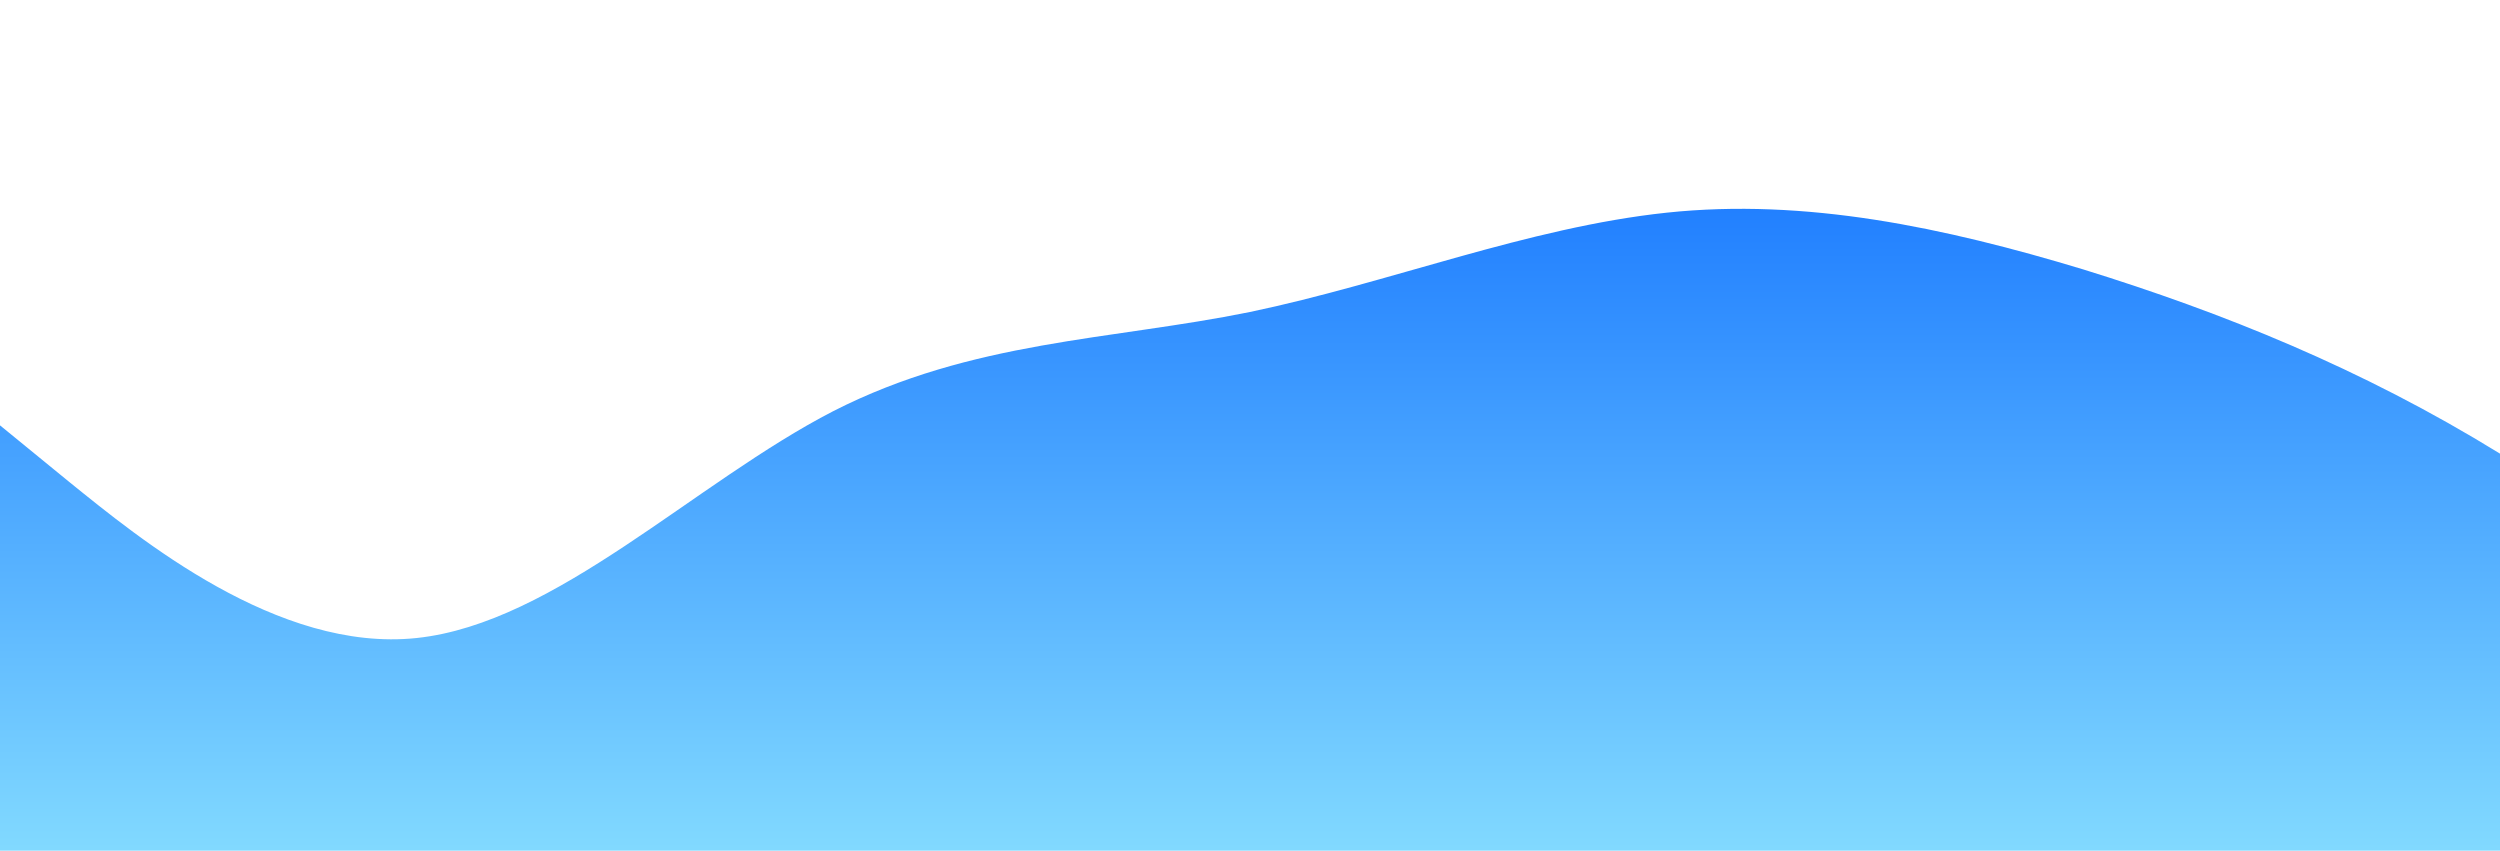
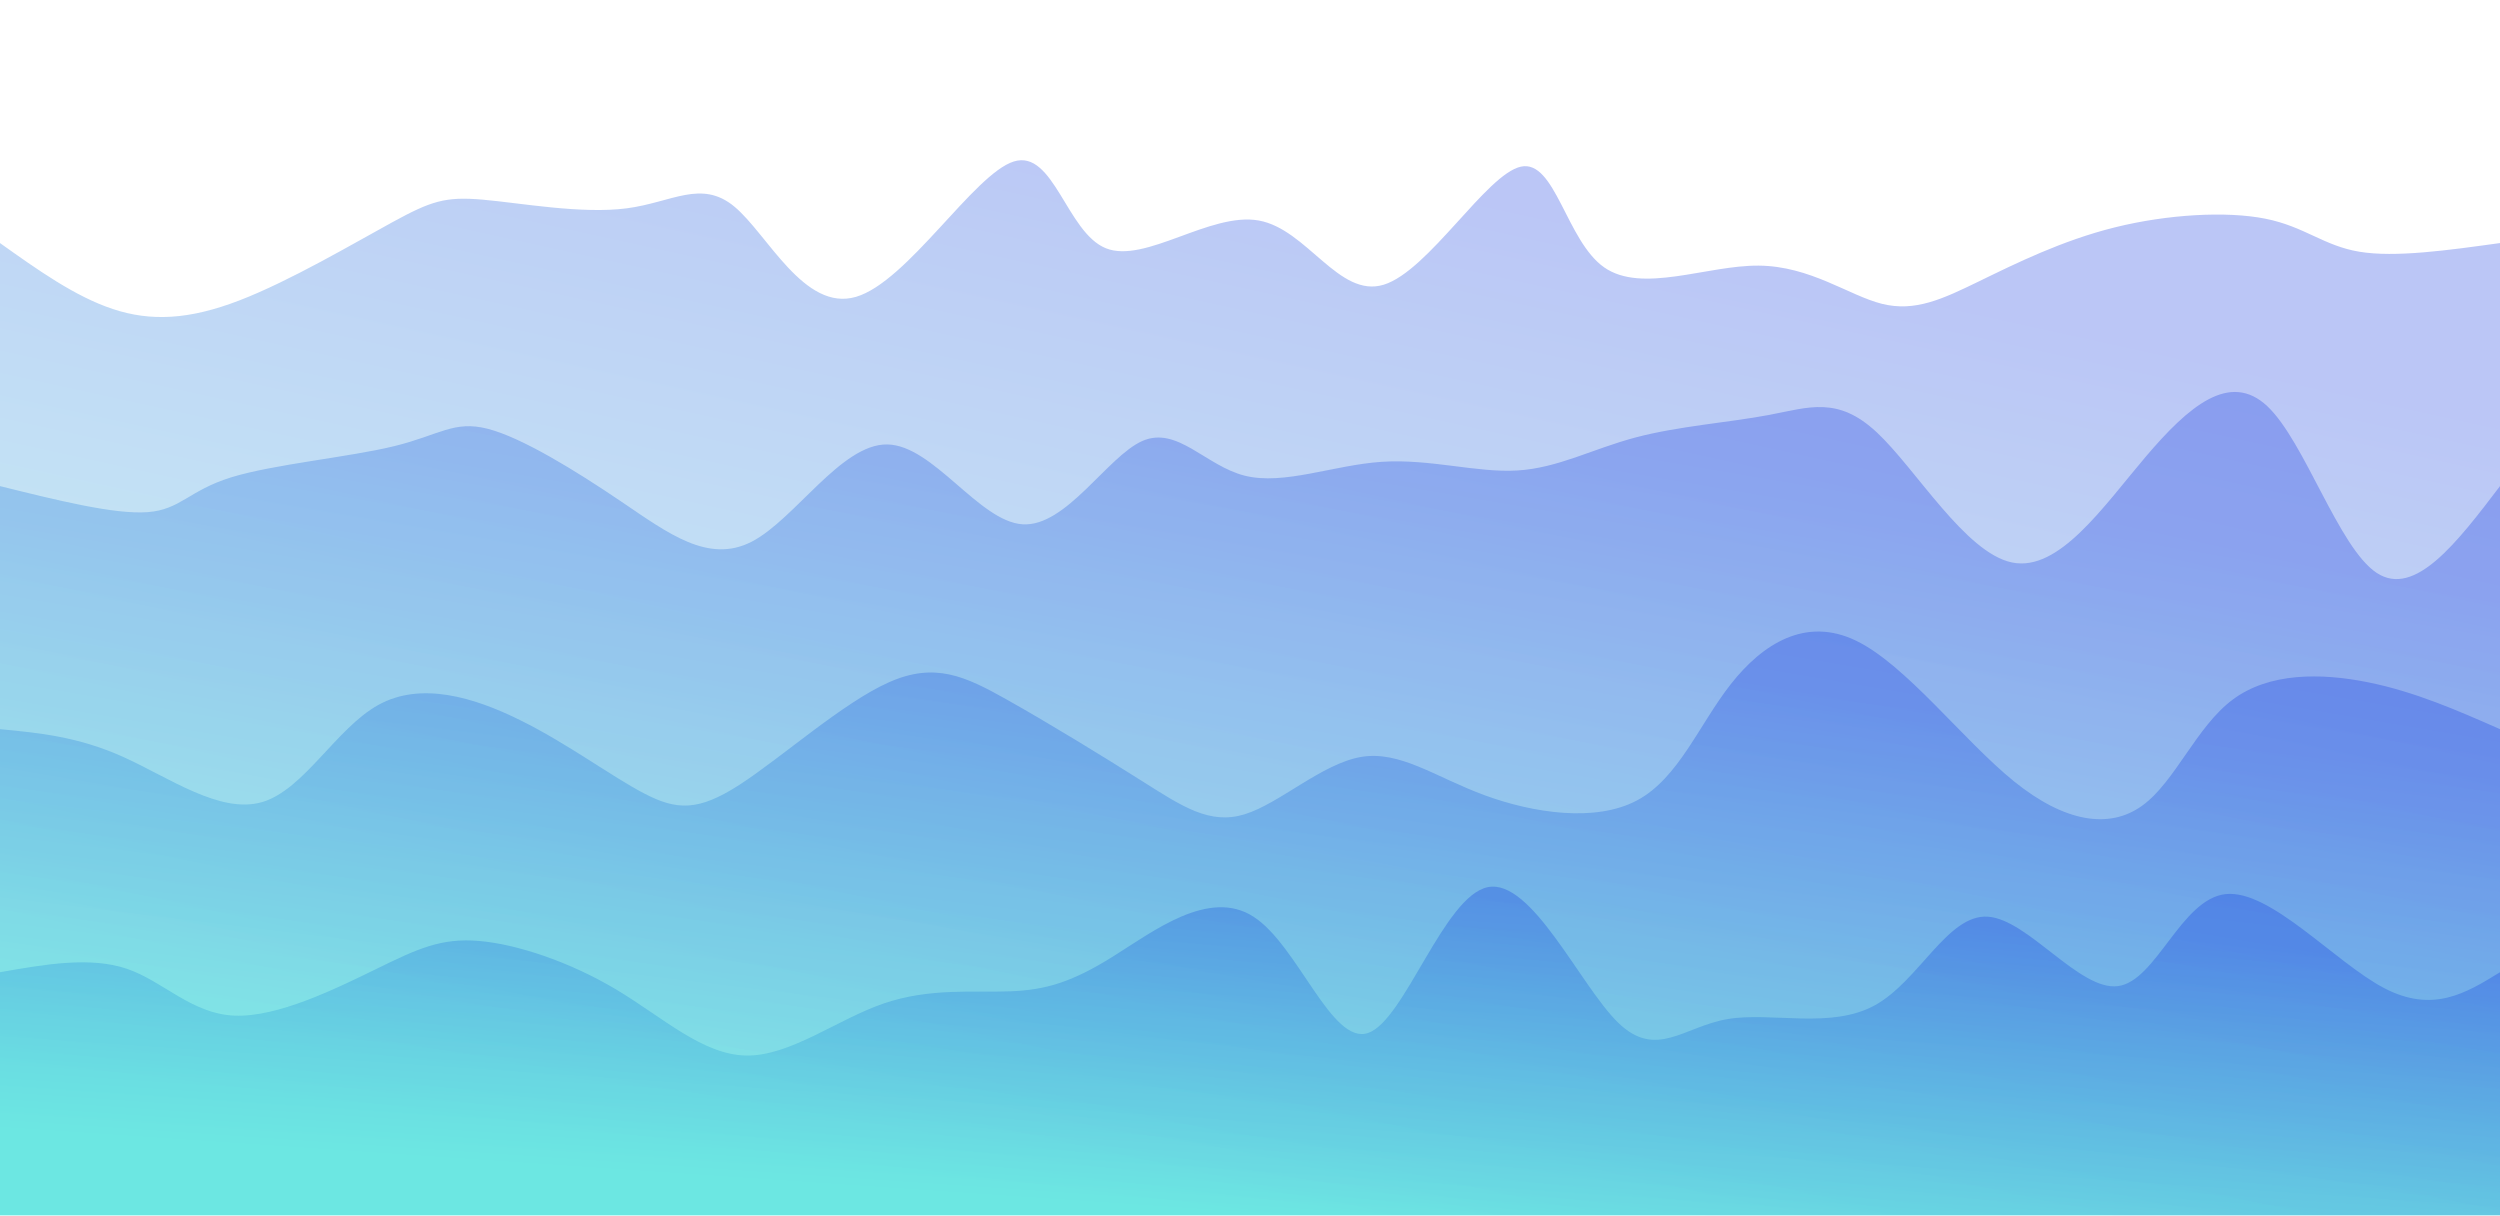
- <svg xmlns="http://www.w3.org/2000/svg" id="wave" style="transform:rotate(0deg); transition: 0.3s" viewBox="0 0 1440 490" version="1.1">
+ <svg xmlns="http://www.w3.org/2000/svg" width="100%" height="100%" id="svg" viewBox="0 0 1440 700" class="transition duration-300 ease-in-out delay-150">
+   <style>
+           .path-0{
+             animation:pathAnim-0 4s;
+             animation-timing-function: linear;
+             animation-iteration-count: infinite;
+           }
+           @keyframes pathAnim-0{
+             0%{
+               d: path("M 0,700 C 0,700 0,140 0,140 C 21.605,155.391 43.21,170.781 65,178 C 86.79,185.219 108.767,184.265 138,173 C 167.233,161.735 203.724,140.157 226,128 C 248.276,115.843 256.337,113.107 278,115 C 299.663,116.893 334.926,123.416 361,120 C 387.074,116.584 403.958,103.228 423,119 C 442.042,134.772 463.242,179.67 493,171 C 522.758,162.33 561.075,100.09 584,93 C 606.925,85.91 614.459,133.97 637,143 C 659.541,152.03 697.089,122.031 725,127 C 752.911,131.969 771.187,171.907 797,164 C 822.813,156.093 856.164,100.342 876,96 C 895.836,91.658 902.155,138.724 924,154 C 945.845,169.276 983.214,152.76 1013,153 C 1042.786,153.24 1064.988,170.234 1084,175 C 1103.012,179.766 1118.835,172.302 1140,162 C 1161.165,151.698 1187.673,138.558 1218,131 C 1248.327,123.442 1282.473,121.465 1305,126 C 1327.527,130.535 1338.436,141.581 1359,145 C 1379.564,148.419 1409.782,144.209 1440,140 C 1440,140 1440,700 1440,700 Z");
+             }
+             25%{
+               d: path("M 0,700 C 0,700 0,140 0,140 C 30.391,116.138 60.782,92.275 84,93 C 107.218,93.725 123.263,119.036 148,124 C 172.737,128.964 206.166,113.581 228,107 C 249.834,100.419 260.071,102.64 277,117 C 293.929,131.36 317.548,157.858 349,154 C 380.452,150.142 419.735,115.927 443,101 C 466.265,86.073 473.511,90.435 493,102 C 512.489,113.565 544.221,132.333 576,141 C 607.779,149.667 639.606,148.233 661,154 C 682.394,159.767 693.354,172.734 717,158 C 740.646,143.266 776.977,100.829 802,90 C 827.023,79.171 840.74,99.948 863,112 C 885.26,124.052 916.065,127.379 943,147 C 969.935,166.621 993.001,202.537 1012,183 C 1030.999,163.463 1045.93,88.472 1068,95 C 1090.07,101.528 1119.278,189.575 1145,189 C 1170.722,188.425 1192.956,99.227 1215,92 C 1237.044,84.773 1258.896,159.516 1283,176 C 1307.104,192.484 1333.458,150.71 1360,135 C 1386.542,119.29 1413.271,129.645 1440,140 C 1440,140 1440,700 1440,700 Z");
+             }
+             50%{
+               d: path("M 0,700 C 0,700 0,140 0,140 C 19.505,121.285 39.011,102.571 61,110 C 82.989,117.429 107.462,151.002 135,163 C 162.538,174.998 193.142,165.422 219,157 C 244.858,148.578 265.971,141.308 288,137 C 310.029,132.692 332.975,131.344 358,128 C 383.025,124.656 410.13,119.317 437,112 C 463.87,104.683 490.504,95.387 513,113 C 535.496,130.613 553.855,175.134 574,187 C 594.145,198.866 616.078,178.076 640,153 C 663.922,127.924 689.834,98.56 714,100 C 738.166,101.44 760.585,133.683 782,144 C 803.415,154.317 823.826,142.709 853,154 C 882.174,165.291 920.111,199.479 948,189 C 975.889,178.521 993.729,123.373 1011,102 C 1028.271,80.627 1044.973,93.03 1068,100 C 1091.027,106.97 1120.38,108.509 1151,126 C 1181.62,143.491 1213.506,176.936 1235,171 C 1256.494,165.064 1267.594,119.748 1291,117 C 1314.406,114.252 1350.116,154.072 1377,165 C 1403.884,175.928 1421.942,157.964 1440,140 C 1440,140 1440,700 1440,700 Z");
+             }
+             75%{
+               d: path("M 0,700 C 0,700 0,140 0,140 C 27.7,128.131 55.399,116.262 80,116 C 104.601,115.738 126.102,127.082 150,148 C 173.898,168.918 200.191,199.41 227,188 C 253.809,176.59 281.134,123.278 299,113 C 316.866,102.722 325.272,135.478 346,145 C 366.728,154.522 399.777,140.81 429,143 C 458.223,145.19 483.62,163.281 506,160 C 528.38,156.719 547.742,132.065 571,119 C 594.258,105.935 621.414,104.46 645,114 C 668.586,123.54 688.604,144.095 712,134 C 735.396,123.905 762.17,83.161 785,91 C 807.83,98.839 826.718,155.262 854,172 C 881.282,188.738 916.96,165.789 942,149 C 967.04,132.211 981.444,121.58 1006,132 C 1030.556,142.42 1065.264,173.89 1088,174 C 1110.736,174.11 1121.501,142.858 1141,142 C 1160.499,141.142 1188.732,170.677 1212,166 C 1235.268,161.323 1253.572,122.433 1283,117 C 1312.428,111.567 1352.979,139.591 1381,149 C 1409.021,158.409 1424.51,149.205 1440,140 C 1440,140 1440,700 1440,700 Z");
+             }
+             100%{
+               d: path("M 0,700 C 0,700 0,140 0,140 C 21.605,155.391 43.21,170.781 65,178 C 86.79,185.219 108.767,184.265 138,173 C 167.233,161.735 203.724,140.157 226,128 C 248.276,115.843 256.337,113.107 278,115 C 299.663,116.893 334.926,123.416 361,120 C 387.074,116.584 403.958,103.228 423,119 C 442.042,134.772 463.242,179.67 493,171 C 522.758,162.33 561.075,100.09 584,93 C 606.925,85.91 614.459,133.97 637,143 C 659.541,152.03 697.089,122.031 725,127 C 752.911,131.969 771.187,171.907 797,164 C 822.813,156.093 856.164,100.342 876,96 C 895.836,91.658 902.155,138.724 924,154 C 945.845,169.276 983.214,152.76 1013,153 C 1042.786,153.24 1064.988,170.234 1084,175 C 1103.012,179.766 1118.835,172.302 1140,162 C 1161.165,151.698 1187.673,138.558 1218,131 C 1248.327,123.442 1282.473,121.465 1305,126 C 1327.527,130.535 1338.436,141.581 1359,145 C 1379.564,148.419 1409.782,144.209 1440,140 C 1440,140 1440,700 1440,700 Z");
+             }
+           }</style>
  <defs>
-     <linearGradient id="sw-gradient-0" x1="0" x2="0" y1="1" y2="0">
-       <stop stop-color="rgba(129.084, 217.033, 255, 1)" offset="0%" />
-       <stop stop-color="rgba(11, 107.029, 255, 1)" offset="100%" />
+     <linearGradient id="gradient" x1="73%" y1="6%" x2="27%" y2="94%">
+       <stop offset="5%" stop-color="#002bdc44" />
+       <stop offset="95%" stop-color="#32ded444" />
    </linearGradient>
  </defs>
-   <path style="transform:translate(0, 0px); opacity:1" fill="url(#sw-gradient-0)" d="M0,245L40,277.7C80,310,160,376,240,367.5C320,359,400,278,480,236.8C560,196,640,196,720,179.7C800,163,880,131,960,122.5C1040,114,1120,131,1200,155.2C1280,180,1360,212,1440,261.3C1520,310,1600,376,1680,359.3C1760,343,1840,245,1920,212.3C2000,180,2080,212,2160,212.3C2240,212,2320,180,2400,155.2C2480,131,2560,114,2640,147C2720,180,2800,261,2880,245C2960,229,3040,114,3120,65.3C3200,16,3280,33,3360,49C3440,65,3520,82,3600,98C3680,114,3760,131,3840,179.7C3920,229,4000,310,4080,334.8C4160,359,4240,327,4320,277.7C4400,229,4480,163,4560,163.3C4640,163,4720,229,4800,285.8C4880,343,4960,392,5040,343C5120,294,5200,147,5280,138.8C5360,131,5440,261,5520,318.5C5600,376,5680,359,5720,351.2L5760,343L5760,490L5720,490C5680,490,5600,490,5520,490C5440,490,5360,490,5280,490C5200,490,5120,490,5040,490C4960,490,4880,490,4800,490C4720,490,4640,490,4560,490C4480,490,4400,490,4320,490C4240,490,4160,490,4080,490C4000,490,3920,490,3840,490C3760,490,3680,490,3600,490C3520,490,3440,490,3360,490C3280,490,3200,490,3120,490C3040,490,2960,490,2880,490C2800,490,2720,490,2640,490C2560,490,2480,490,2400,490C2320,490,2240,490,2160,490C2080,490,2000,490,1920,490C1840,490,1760,490,1680,490C1600,490,1520,490,1440,490C1360,490,1280,490,1200,490C1120,490,1040,490,960,490C880,490,800,490,720,490C640,490,560,490,480,490C400,490,320,490,240,490C160,490,80,490,40,490L0,490Z" />
+   <path d="M 0,700 C 0,700 0,140 0,140 C 21.605,155.391 43.21,170.781 65,178 C 86.79,185.219 108.767,184.265 138,173 C 167.233,161.735 203.724,140.157 226,128 C 248.276,115.843 256.337,113.107 278,115 C 299.663,116.893 334.926,123.416 361,120 C 387.074,116.584 403.958,103.228 423,119 C 442.042,134.772 463.242,179.67 493,171 C 522.758,162.33 561.075,100.09 584,93 C 606.925,85.91 614.459,133.97 637,143 C 659.541,152.03 697.089,122.031 725,127 C 752.911,131.969 771.187,171.907 797,164 C 822.813,156.093 856.164,100.342 876,96 C 895.836,91.658 902.155,138.724 924,154 C 945.845,169.276 983.214,152.76 1013,153 C 1042.786,153.24 1064.988,170.234 1084,175 C 1103.012,179.766 1118.835,172.302 1140,162 C 1161.165,151.698 1187.673,138.558 1218,131 C 1248.327,123.442 1282.473,121.465 1305,126 C 1327.527,130.535 1338.436,141.581 1359,145 C 1379.564,148.419 1409.782,144.209 1440,140 C 1440,140 1440,700 1440,700 Z" stroke="none" stroke-width="0" fill="url(#gradient)" class="transition-all duration-300 ease-in-out delay-150 path-0" />
+   <style>
+           .path-1{
+             animation:pathAnim-1 4s;
+             animation-timing-function: linear;
+             animation-iteration-count: infinite;
+           }
+           @keyframes pathAnim-1{
+             0%{
+               d: path("M 0,700 C 0,700 0,280 0,280 C 33.036,288.207 66.072,296.413 85,295 C 103.928,293.587 108.747,282.554 133,275 C 157.253,267.446 200.941,263.372 227,257 C 253.059,250.628 261.489,241.96 281,247 C 300.511,252.04 331.103,270.79 358,289 C 384.897,307.21 408.099,324.881 433,312 C 457.901,299.119 484.501,255.687 511,256 C 537.499,256.313 563.897,300.373 589,302 C 614.103,303.627 637.909,262.821 658,254 C 678.091,245.179 694.465,268.341 717,274 C 739.535,279.659 768.232,267.813 796,266 C 823.768,264.187 850.608,272.407 874,271 C 897.392,269.593 917.337,258.561 942,252 C 966.663,245.439 996.046,243.35 1019,239 C 1041.954,234.65 1058.481,228.038 1081,249 C 1103.519,269.962 1132.031,318.498 1159,324 C 1185.969,329.502 1211.394,291.97 1236,263 C 1260.606,234.03 1284.394,213.624 1306,234 C 1327.606,254.376 1347.03,315.536 1369,330 C 1390.97,344.464 1415.485,312.232 1440,280 C 1440,280 1440,700 1440,700 Z");
+             }
+             25%{
+               d: path("M 0,700 C 0,700 0,280 0,280 C 29.653,292.328 59.307,304.656 82,298 C 104.693,291.344 120.427,265.705 143,253 C 165.573,240.295 194.986,240.525 218,243 C 241.014,245.475 257.629,250.195 277,262 C 296.371,273.805 318.497,292.695 346,303 C 373.503,313.305 406.382,315.025 436,314 C 465.618,312.975 491.974,309.205 516,302 C 540.026,294.795 561.721,284.155 582,274 C 602.279,263.845 621.142,254.174 643,244 C 664.858,233.826 689.711,223.15 719,238 C 748.289,252.85 782.015,293.228 802,297 C 821.985,300.772 828.23,267.94 850,256 C 871.77,244.06 909.064,253.013 934,277 C 958.936,300.987 971.515,340.008 995,324 C 1018.485,307.992 1052.876,236.956 1082,228 C 1111.124,219.044 1134.981,272.169 1160,274 C 1185.019,275.831 1211.201,226.367 1233,229 C 1254.799,231.633 1272.215,286.363 1295,292 C 1317.785,297.637 1345.939,254.182 1371,244 C 1396.061,233.818 1418.031,256.909 1440,280 C 1440,280 1440,700 1440,700 Z");
+             }
+             50%{
+               d: path("M 0,700 C 0,700 0,280 0,280 C 29.313,275.134 58.625,270.268 80,255 C 101.375,239.732 114.811,214.061 135,227 C 155.189,239.939 182.131,291.488 211,302 C 239.869,312.512 270.665,281.989 296,265 C 321.335,248.011 341.209,244.558 363,236 C 384.791,227.442 408.499,213.781 435,230 C 461.501,246.219 490.795,292.319 514,297 C 537.205,301.681 554.321,264.941 575,258 C 595.679,251.059 619.923,273.915 647,296 C 674.077,318.085 703.988,339.398 727,318 C 750.012,296.602 766.124,232.493 790,233 C 813.876,233.507 845.516,298.629 874,303 C 902.484,307.371 927.813,250.991 948,239 C 968.187,227.009 983.23,259.407 1005,265 C 1026.77,270.593 1055.265,249.38 1082,255 C 1108.735,260.62 1133.711,293.072 1154,293 C 1174.289,292.928 1189.892,260.331 1214,263 C 1238.108,265.669 1270.721,303.603 1296,305 C 1321.279,306.397 1339.222,271.256 1362,261 C 1384.778,250.744 1412.389,265.372 1440,280 C 1440,280 1440,700 1440,700 Z");
+             }
+             75%{
+               d: path("M 0,700 C 0,700 0,280 0,280 C 29.56,264.81 59.121,249.619 79,252 C 98.879,254.381 109.078,274.332 133,270 C 156.922,265.668 194.569,237.052 220,246 C 245.431,254.948 258.648,301.46 280,320 C 301.352,338.54 330.84,329.109 357,313 C 383.16,296.891 405.994,274.103 433,277 C 460.006,279.897 491.185,308.479 514,310 C 536.815,311.521 551.265,285.98 571,288 C 590.735,290.02 615.754,319.602 643,317 C 670.246,314.398 699.718,279.614 722,272 C 744.282,264.386 759.373,283.944 782,292 C 804.627,300.056 834.79,296.611 862,295 C 889.21,293.389 913.465,293.612 936,285 C 958.535,276.388 979.348,258.94 1005,257 C 1030.652,255.06 1061.141,268.627 1087,271 C 1112.859,273.373 1134.086,264.55 1156,262 C 1177.914,259.45 1200.513,263.172 1227,257 C 1253.487,250.828 1283.862,234.761 1307,251 C 1330.138,267.239 1346.039,315.782 1367,326 C 1387.961,336.218 1413.98,308.109 1440,280 C 1440,280 1440,700 1440,700 Z");
+             }
+             100%{
+               d: path("M 0,700 C 0,700 0,280 0,280 C 33.036,288.207 66.072,296.413 85,295 C 103.928,293.587 108.747,282.554 133,275 C 157.253,267.446 200.941,263.372 227,257 C 253.059,250.628 261.489,241.96 281,247 C 300.511,252.04 331.103,270.79 358,289 C 384.897,307.21 408.099,324.881 433,312 C 457.901,299.119 484.501,255.687 511,256 C 537.499,256.313 563.897,300.373 589,302 C 614.103,303.627 637.909,262.821 658,254 C 678.091,245.179 694.465,268.341 717,274 C 739.535,279.659 768.232,267.813 796,266 C 823.768,264.187 850.608,272.407 874,271 C 897.392,269.593 917.337,258.561 942,252 C 966.663,245.439 996.046,243.35 1019,239 C 1041.954,234.65 1058.481,228.038 1081,249 C 1103.519,269.962 1132.031,318.498 1159,324 C 1185.969,329.502 1211.394,291.97 1236,263 C 1260.606,234.03 1284.394,213.624 1306,234 C 1327.606,254.376 1347.03,315.536 1369,330 C 1390.97,344.464 1415.485,312.232 1440,280 C 1440,280 1440,700 1440,700 Z");
+             }
+           }</style>
+   <defs>
+     <linearGradient id="gradient" x1="73%" y1="6%" x2="27%" y2="94%">
+       <stop offset="5%" stop-color="#002bdc66" />
+       <stop offset="95%" stop-color="#32ded466" />
+     </linearGradient>
+   </defs>
+   <path d="M 0,700 C 0,700 0,280 0,280 C 33.036,288.207 66.072,296.413 85,295 C 103.928,293.587 108.747,282.554 133,275 C 157.253,267.446 200.941,263.372 227,257 C 253.059,250.628 261.489,241.96 281,247 C 300.511,252.04 331.103,270.79 358,289 C 384.897,307.21 408.099,324.881 433,312 C 457.901,299.119 484.501,255.687 511,256 C 537.499,256.313 563.897,300.373 589,302 C 614.103,303.627 637.909,262.821 658,254 C 678.091,245.179 694.465,268.341 717,274 C 739.535,279.659 768.232,267.813 796,266 C 823.768,264.187 850.608,272.407 874,271 C 897.392,269.593 917.337,258.561 942,252 C 966.663,245.439 996.046,243.35 1019,239 C 1041.954,234.65 1058.481,228.038 1081,249 C 1103.519,269.962 1132.031,318.498 1159,324 C 1185.969,329.502 1211.394,291.97 1236,263 C 1260.606,234.03 1284.394,213.624 1306,234 C 1327.606,254.376 1347.03,315.536 1369,330 C 1390.97,344.464 1415.485,312.232 1440,280 C 1440,280 1440,700 1440,700 Z" stroke="none" stroke-width="0" fill="url(#gradient)" class="transition-all duration-300 ease-in-out delay-150 path-1" />
+   <style>
+           .path-2{
+             animation:pathAnim-2 4s;
+             animation-timing-function: linear;
+             animation-iteration-count: infinite;
+           }
+           @keyframes pathAnim-2{
+             0%{
+               d: path("M 0,700 C 0,700 0,420 0,420 C 22.449,422.131 44.897,424.261 71,436 C 97.103,447.739 126.86,469.085 151,462 C 175.14,454.915 193.662,419.397 218,406 C 242.338,392.603 272.492,401.327 300,415 C 327.508,428.673 352.37,447.297 371,457 C 389.63,466.703 402.03,467.486 426,452 C 449.97,436.514 485.511,404.759 512,393 C 538.489,381.241 555.924,389.479 580,403 C 604.076,416.521 634.791,435.325 658,450 C 681.209,464.675 696.911,475.22 717,469 C 737.089,462.78 761.565,439.793 784,436 C 806.435,432.207 826.828,447.607 855,458 C 883.172,468.393 919.123,473.779 943,461 C 966.877,448.221 978.68,417.278 997,394 C 1015.32,370.722 1040.157,355.11 1069,369 C 1097.843,382.89 1130.693,426.283 1160,450 C 1189.307,473.717 1215.072,477.759 1234,464 C 1252.928,450.241 1265.019,418.68 1286,403 C 1306.981,387.32 1336.852,387.52 1364,393 C 1391.148,398.48 1415.574,409.24 1440,420 C 1440,420 1440,700 1440,700 Z");
+             }
+             25%{
+               d: path("M 0,700 C 0,700 0,420 0,420 C 31.372,428.2 62.745,436.4 83,433 C 103.255,429.6 112.394,414.6 134,396 C 155.606,377.4 189.68,355.198 219,370 C 248.32,384.802 272.886,436.606 294,441 C 315.114,445.394 332.775,402.376 356,403 C 379.225,403.624 408.014,447.89 435,468 C 461.986,488.11 487.168,484.065 512,463 C 536.832,441.935 561.315,403.849 584,389 C 606.685,374.151 627.572,382.54 646,397 C 664.428,411.46 680.398,431.991 709,448 C 737.602,464.009 778.835,475.495 801,470 C 823.165,464.505 826.26,442.029 850,423 C 873.74,403.971 918.124,388.389 945,405 C 971.876,421.611 981.243,470.414 1000,464 C 1018.757,457.586 1046.905,395.954 1075,371 C 1103.095,346.046 1131.139,357.769 1156,368 C 1180.861,378.231 1202.54,386.969 1225,409 C 1247.46,431.031 1270.701,466.354 1297,467 C 1323.299,467.646 1352.657,433.613 1377,420 C 1401.343,406.387 1420.672,413.193 1440,420 C 1440,420 1440,700 1440,700 Z");
+             }
+             50%{
+               d: path("M 0,700 C 0,700 0,420 0,420 C 27.001,392.645 54.003,365.29 77,373 C 99.997,380.71 118.99,423.485 139,444 C 159.01,464.515 180.037,462.772 205,464 C 229.963,465.228 258.861,469.429 286,463 C 313.139,456.571 338.518,439.512 361,438 C 383.482,436.488 403.068,450.524 428,436 C 452.932,421.476 483.211,378.393 511,372 C 538.789,365.607 564.09,395.905 587,394 C 609.91,392.095 630.43,357.986 653,374 C 675.57,390.014 700.191,456.152 726,468 C 751.809,479.848 778.807,437.407 804,428 C 829.193,418.593 852.581,442.22 872,443 C 891.419,443.78 906.869,421.714 929,404 C 951.131,386.286 979.943,372.923 1008,388 C 1036.057,403.077 1063.358,446.594 1086,460 C 1108.642,473.406 1126.625,456.703 1150,447 C 1173.375,437.297 1202.142,434.595 1230,422 C 1257.858,409.405 1284.808,386.917 1308,378 C 1331.192,369.083 1350.626,373.738 1372,383 C 1393.374,392.262 1416.687,406.131 1440,420 C 1440,420 1440,700 1440,700 Z");
+             }
+             75%{
+               d: path("M 0,700 C 0,700 0,420 0,420 C 24.43,389.253 48.861,358.506 75,368 C 101.139,377.494 128.988,427.228 150,449 C 171.012,470.772 185.189,464.583 207,452 C 228.811,439.417 258.255,420.441 284,409 C 309.745,397.559 331.789,393.653 358,390 C 384.211,386.347 414.589,382.947 439,375 C 463.411,367.053 481.854,354.56 504,380 C 526.146,405.44 551.996,468.812 574,468 C 596.004,467.188 614.163,402.192 638,381 C 661.837,359.808 691.351,382.419 718,395 C 744.649,407.581 768.434,410.131 791,406 C 813.566,401.869 834.912,391.058 858,389 C 881.088,386.942 905.916,393.637 931,411 C 956.084,428.363 981.423,456.393 1008,464 C 1034.577,471.607 1062.393,458.792 1085,452 C 1107.607,445.208 1125.005,444.44 1146,425 C 1166.995,405.56 1191.586,367.449 1217,381 C 1242.414,394.551 1268.65,459.764 1295,469 C 1321.35,478.236 1347.814,431.496 1372,414 C 1396.186,396.504 1418.093,408.252 1440,420 C 1440,420 1440,700 1440,700 Z");
+             }
+             100%{
+               d: path("M 0,700 C 0,700 0,420 0,420 C 22.449,422.131 44.897,424.261 71,436 C 97.103,447.739 126.86,469.085 151,462 C 175.14,454.915 193.662,419.397 218,406 C 242.338,392.603 272.492,401.327 300,415 C 327.508,428.673 352.37,447.297 371,457 C 389.63,466.703 402.03,467.486 426,452 C 449.97,436.514 485.511,404.759 512,393 C 538.489,381.241 555.924,389.479 580,403 C 604.076,416.521 634.791,435.325 658,450 C 681.209,464.675 696.911,475.22 717,469 C 737.089,462.78 761.565,439.793 784,436 C 806.435,432.207 826.828,447.607 855,458 C 883.172,468.393 919.123,473.779 943,461 C 966.877,448.221 978.68,417.278 997,394 C 1015.32,370.722 1040.157,355.11 1069,369 C 1097.843,382.89 1130.693,426.283 1160,450 C 1189.307,473.717 1215.072,477.759 1234,464 C 1252.928,450.241 1265.019,418.68 1286,403 C 1306.981,387.32 1336.852,387.52 1364,393 C 1391.148,398.48 1415.574,409.24 1440,420 C 1440,420 1440,700 1440,700 Z");
+             }
+           }</style>
+   <defs>
+     <linearGradient id="gradient" x1="73%" y1="6%" x2="27%" y2="94%">
+       <stop offset="5%" stop-color="#002bdc88" />
+       <stop offset="95%" stop-color="#32ded488" />
+     </linearGradient>
+   </defs>
+   <path d="M 0,700 C 0,700 0,420 0,420 C 22.449,422.131 44.897,424.261 71,436 C 97.103,447.739 126.86,469.085 151,462 C 175.14,454.915 193.662,419.397 218,406 C 242.338,392.603 272.492,401.327 300,415 C 327.508,428.673 352.37,447.297 371,457 C 389.63,466.703 402.03,467.486 426,452 C 449.97,436.514 485.511,404.759 512,393 C 538.489,381.241 555.924,389.479 580,403 C 604.076,416.521 634.791,435.325 658,450 C 681.209,464.675 696.911,475.22 717,469 C 737.089,462.78 761.565,439.793 784,436 C 806.435,432.207 826.828,447.607 855,458 C 883.172,468.393 919.123,473.779 943,461 C 966.877,448.221 978.68,417.278 997,394 C 1015.32,370.722 1040.157,355.11 1069,369 C 1097.843,382.89 1130.693,426.283 1160,450 C 1189.307,473.717 1215.072,477.759 1234,464 C 1252.928,450.241 1265.019,418.68 1286,403 C 1306.981,387.32 1336.852,387.52 1364,393 C 1391.148,398.48 1415.574,409.24 1440,420 C 1440,420 1440,700 1440,700 Z" stroke="none" stroke-width="0" fill="url(#gradient)" class="transition-all duration-300 ease-in-out delay-150 path-2" />
+   <style>
+           .path-3{
+             animation:pathAnim-3 4s;
+             animation-timing-function: linear;
+             animation-iteration-count: infinite;
+           }
+           @keyframes pathAnim-3{
+             0%{
+               d: path("M 0,700 C 0,700 0,560 0,560 C 25.979,555.442 51.957,550.884 73,558 C 94.043,565.116 110.149,583.905 135,585 C 159.851,586.095 193.445,569.495 217,558 C 240.555,546.505 254.07,540.115 276,542 C 297.93,543.885 328.276,554.044 355,570 C 381.724,585.956 404.827,607.709 430,608 C 455.173,608.291 482.415,587.122 509,578 C 535.585,568.878 561.514,571.805 582,571 C 602.486,570.195 617.528,565.658 641,551 C 664.472,536.342 696.375,511.562 722,528 C 747.625,544.438 766.974,602.094 788,595 C 809.026,587.906 831.729,516.063 857,511 C 882.271,505.937 910.111,567.653 932,589 C 953.889,610.347 969.828,591.326 995,587 C 1020.172,582.674 1054.576,593.042 1080,579 C 1105.424,564.958 1121.868,526.505 1145,528 C 1168.132,529.495 1197.953,570.937 1220,568 C 1242.047,565.063 1256.32,517.748 1282,515 C 1307.68,512.252 1344.766,554.072 1373,569 C 1401.234,583.928 1420.617,571.964 1440,560 C 1440,560 1440,700 1440,700 Z");
+             }
+             25%{
+               d: path("M 0,700 C 0,700 0,560 0,560 C 23.552,587.477 47.104,614.953 74,602 C 100.896,589.047 131.136,535.664 155,509 C 178.864,482.336 196.353,482.389 220,511 C 243.647,539.611 273.451,596.779 297,592 C 320.549,587.221 337.842,520.496 359,521 C 380.158,521.504 405.18,589.236 430,599 C 454.82,608.764 479.439,560.559 506,546 C 532.561,531.441 561.064,550.526 583,567 C 604.936,583.474 620.306,597.335 644,588 C 667.694,578.665 699.712,546.134 724,526 C 748.288,505.866 764.846,498.128 791,507 C 817.154,515.872 852.903,541.355 877,564 C 901.097,586.645 913.54,606.452 931,600 C 948.46,593.548 970.936,560.835 1000,564 C 1029.064,567.165 1064.717,606.207 1093,610 C 1121.283,613.793 1142.194,582.337 1161,574 C 1179.806,565.663 1196.505,580.446 1223,576 C 1249.495,571.554 1285.787,547.88 1308,542 C 1330.213,536.12 1338.347,548.034 1358,554 C 1377.653,559.966 1408.827,559.983 1440,560 C 1440,560 1440,700 1440,700 Z");
+             }
+             50%{
+               d: path("M 0,700 C 0,700 0,560 0,560 C 15.76,558.531 31.521,557.062 59,548 C 86.479,538.938 125.677,522.282 149,522 C 172.323,521.718 179.769,537.81 202,560 C 224.231,582.19 261.245,610.477 287,608 C 312.755,605.523 327.249,572.28 348,560 C 368.751,547.72 395.757,556.402 421,564 C 446.243,571.598 469.722,578.112 494,566 C 518.278,553.888 543.356,523.152 569,522 C 594.644,520.848 620.856,549.282 644,552 C 667.144,554.718 687.222,531.72 715,536 C 742.778,540.28 778.256,571.837 802,569 C 825.744,566.163 837.756,528.931 861,524 C 884.244,519.069 918.722,546.439 945,554 C 971.278,561.561 989.358,549.313 1011,545 C 1032.642,540.687 1057.846,544.308 1085,541 C 1112.154,537.692 1141.257,527.453 1164,544 C 1186.743,560.547 1203.127,603.879 1226,598 C 1248.873,592.121 1278.235,537.033 1303,532 C 1327.765,526.967 1347.933,571.991 1370,585 C 1392.067,598.009 1416.034,579.005 1440,560 C 1440,560 1440,700 1440,700 Z");
+             }
+             75%{
+               d: path("M 0,700 C 0,700 0,560 0,560 C 16.813,550.467 33.626,540.934 61,533 C 88.374,525.066 126.307,518.731 154,519 C 181.693,519.269 199.144,526.142 222,549 C 244.856,571.858 273.116,610.702 296,611 C 318.884,611.298 336.392,573.049 361,560 C 385.608,546.951 417.316,559.102 443,573 C 468.684,586.898 488.345,602.544 510,590 C 531.655,577.456 555.303,536.722 576,520 C 596.697,503.278 614.441,510.568 637,516 C 659.559,521.432 686.932,525.006 714,545 C 741.068,564.994 767.829,601.406 794,611 C 820.171,620.594 845.751,603.369 872,598 C 898.249,592.631 925.167,599.12 948,607 C 970.833,614.88 989.581,624.153 1008,600 C 1026.419,575.847 1044.507,518.267 1067,512 C 1089.493,505.733 1116.389,550.779 1143,555 C 1169.611,559.221 1195.937,522.616 1218,520 C 1240.063,517.384 1257.863,548.757 1285,552 C 1312.137,555.243 1348.611,530.355 1376,527 C 1403.389,523.645 1421.695,541.822 1440,560 C 1440,560 1440,700 1440,700 Z");
+             }
+             100%{
+               d: path("M 0,700 C 0,700 0,560 0,560 C 25.979,555.442 51.957,550.884 73,558 C 94.043,565.116 110.149,583.905 135,585 C 159.851,586.095 193.445,569.495 217,558 C 240.555,546.505 254.07,540.115 276,542 C 297.93,543.885 328.276,554.044 355,570 C 381.724,585.956 404.827,607.709 430,608 C 455.173,608.291 482.415,587.122 509,578 C 535.585,568.878 561.514,571.805 582,571 C 602.486,570.195 617.528,565.658 641,551 C 664.472,536.342 696.375,511.562 722,528 C 747.625,544.438 766.974,602.094 788,595 C 809.026,587.906 831.729,516.063 857,511 C 882.271,505.937 910.111,567.653 932,589 C 953.889,610.347 969.828,591.326 995,587 C 1020.172,582.674 1054.576,593.042 1080,579 C 1105.424,564.958 1121.868,526.505 1145,528 C 1168.132,529.495 1197.953,570.937 1220,568 C 1242.047,565.063 1256.32,517.748 1282,515 C 1307.68,512.252 1344.766,554.072 1373,569 C 1401.234,583.928 1420.617,571.964 1440,560 C 1440,560 1440,700 1440,700 Z");
+             }
+           }</style>
+   <defs>
+     <linearGradient id="gradient" x1="73%" y1="6%" x2="27%" y2="94%">
+       <stop offset="5%" stop-color="#002bdcff" />
+       <stop offset="95%" stop-color="#32ded4ff" />
+     </linearGradient>
+   </defs>
+   <path d="M 0,700 C 0,700 0,560 0,560 C 25.979,555.442 51.957,550.884 73,558 C 94.043,565.116 110.149,583.905 135,585 C 159.851,586.095 193.445,569.495 217,558 C 240.555,546.505 254.07,540.115 276,542 C 297.93,543.885 328.276,554.044 355,570 C 381.724,585.956 404.827,607.709 430,608 C 455.173,608.291 482.415,587.122 509,578 C 535.585,568.878 561.514,571.805 582,571 C 602.486,570.195 617.528,565.658 641,551 C 664.472,536.342 696.375,511.562 722,528 C 747.625,544.438 766.974,602.094 788,595 C 809.026,587.906 831.729,516.063 857,511 C 882.271,505.937 910.111,567.653 932,589 C 953.889,610.347 969.828,591.326 995,587 C 1020.172,582.674 1054.576,593.042 1080,579 C 1105.424,564.958 1121.868,526.505 1145,528 C 1168.132,529.495 1197.953,570.937 1220,568 C 1242.047,565.063 1256.32,517.748 1282,515 C 1307.68,512.252 1344.766,554.072 1373,569 C 1401.234,583.928 1420.617,571.964 1440,560 C 1440,560 1440,700 1440,700 Z" stroke="none" stroke-width="0" fill="url(#gradient)" class="transition-all duration-300 ease-in-out delay-150 path-3" />
</svg>
